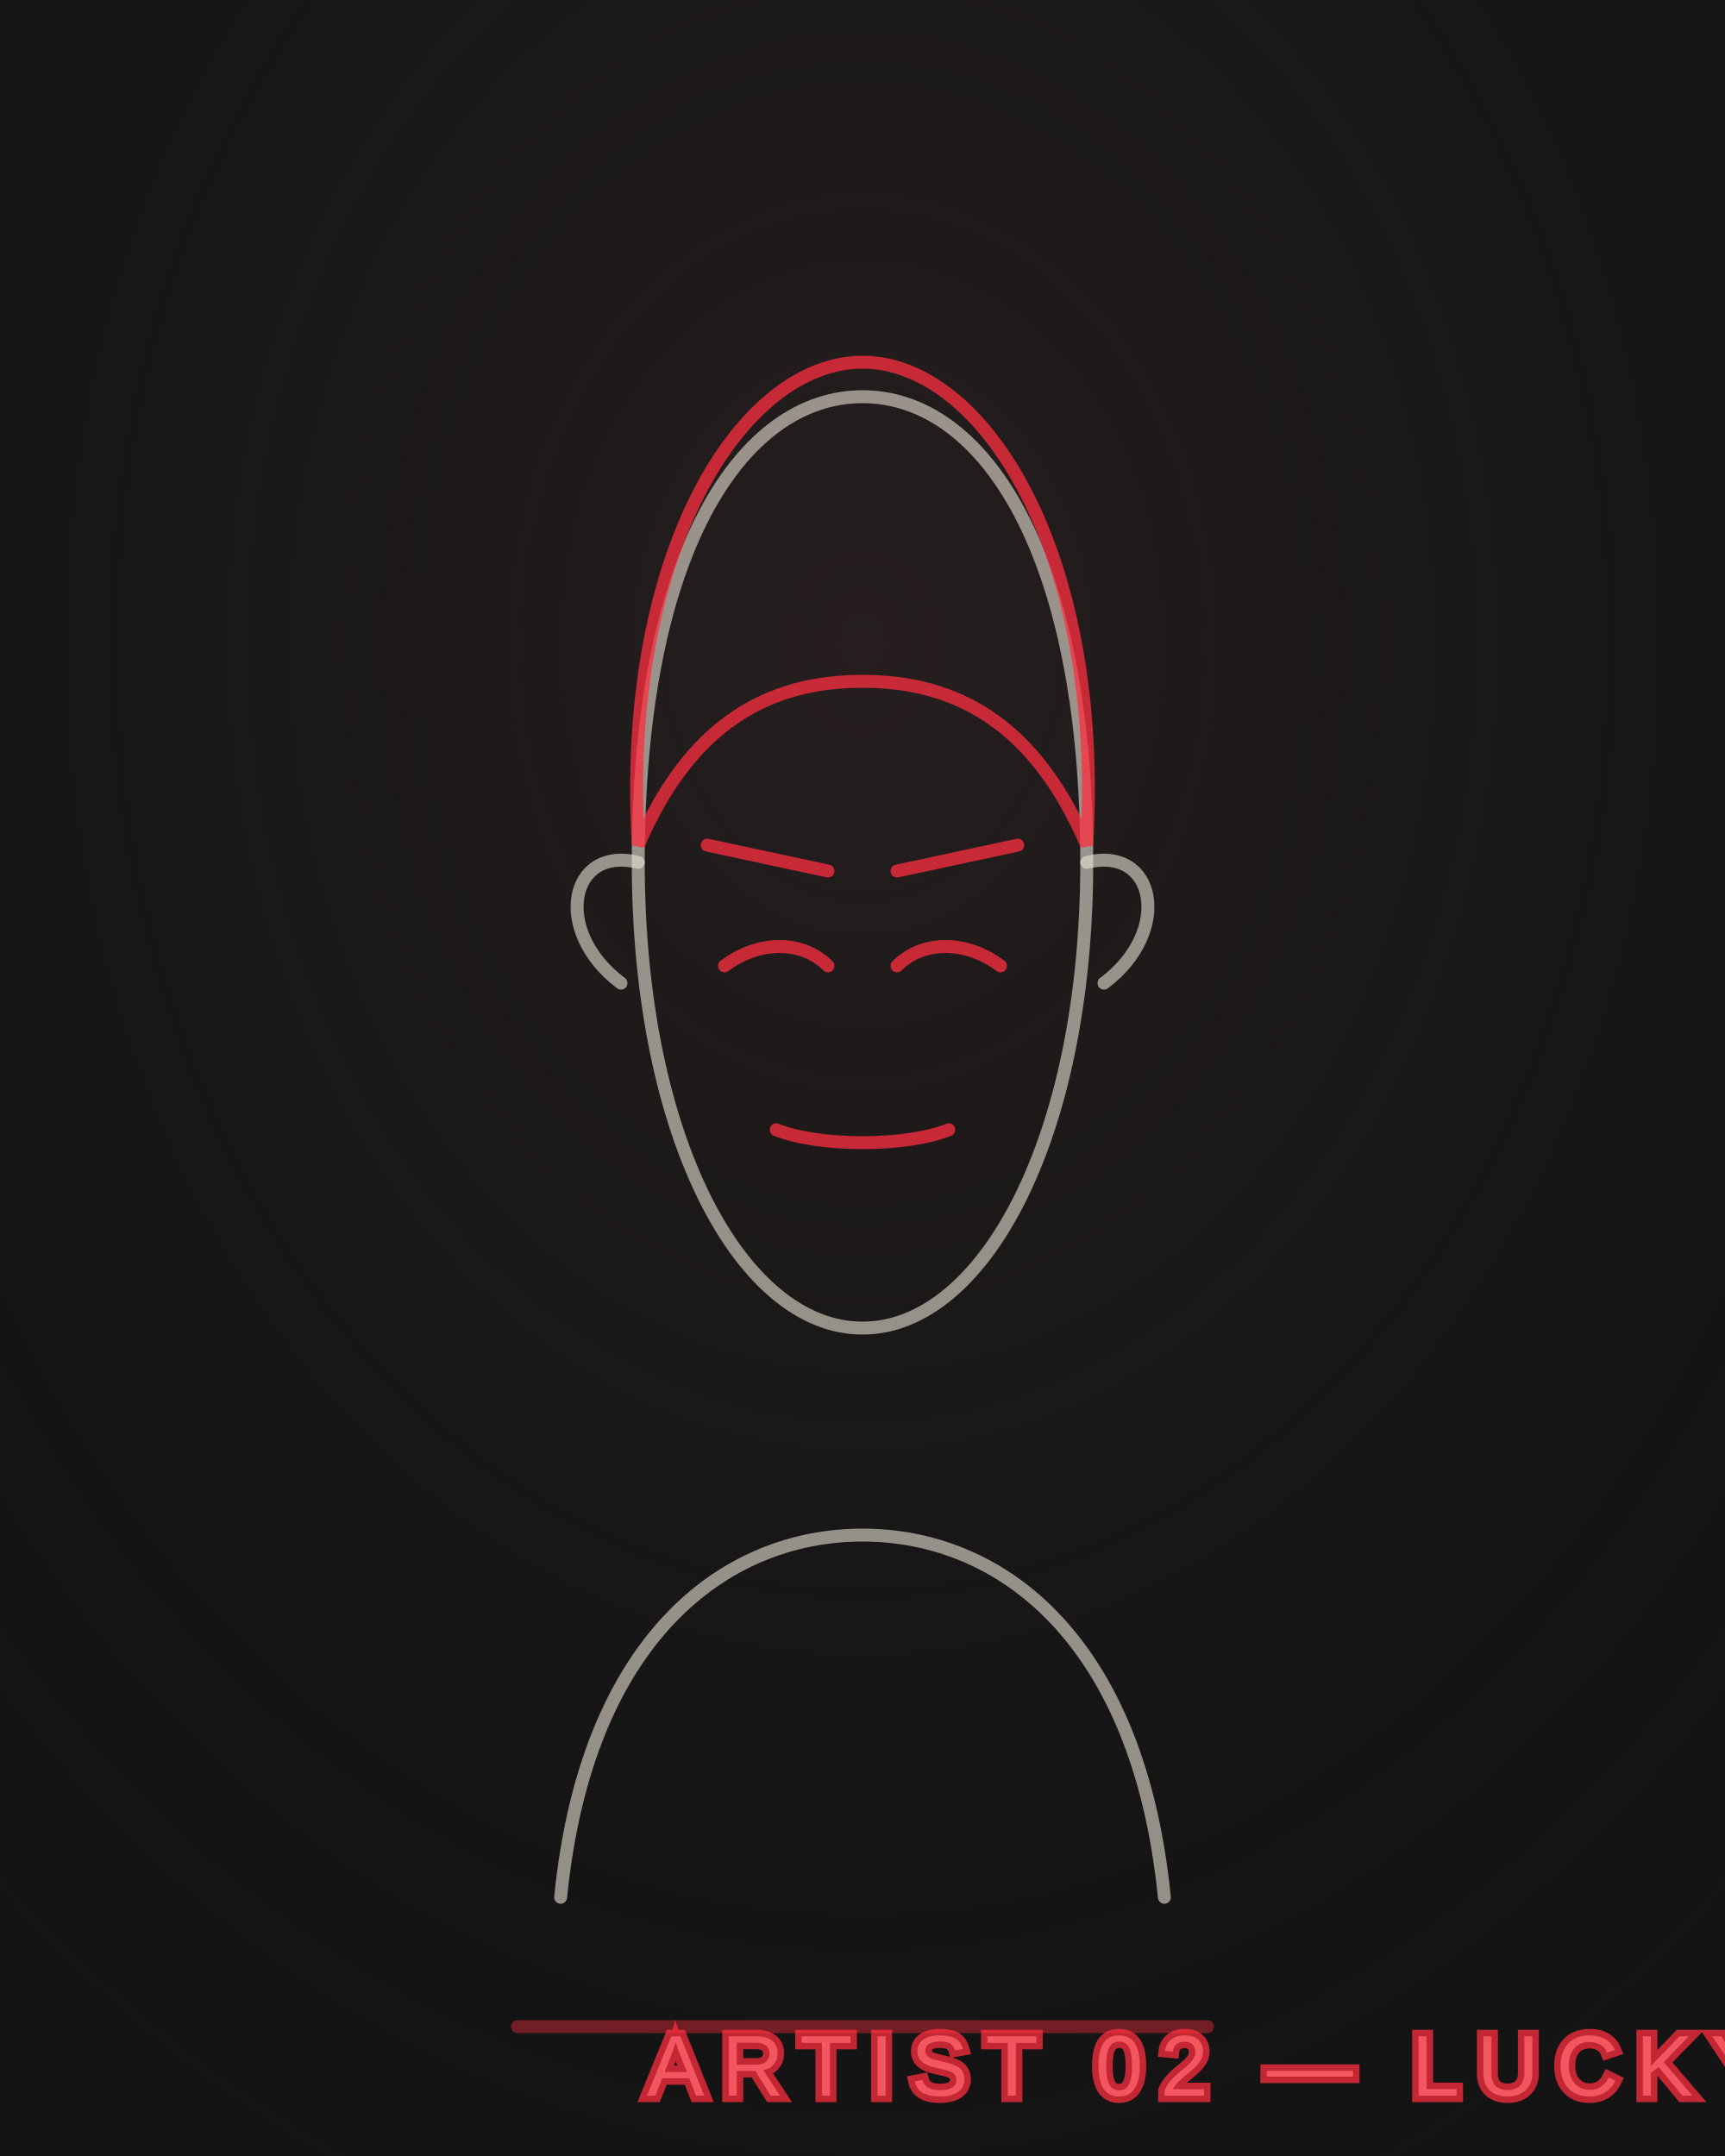
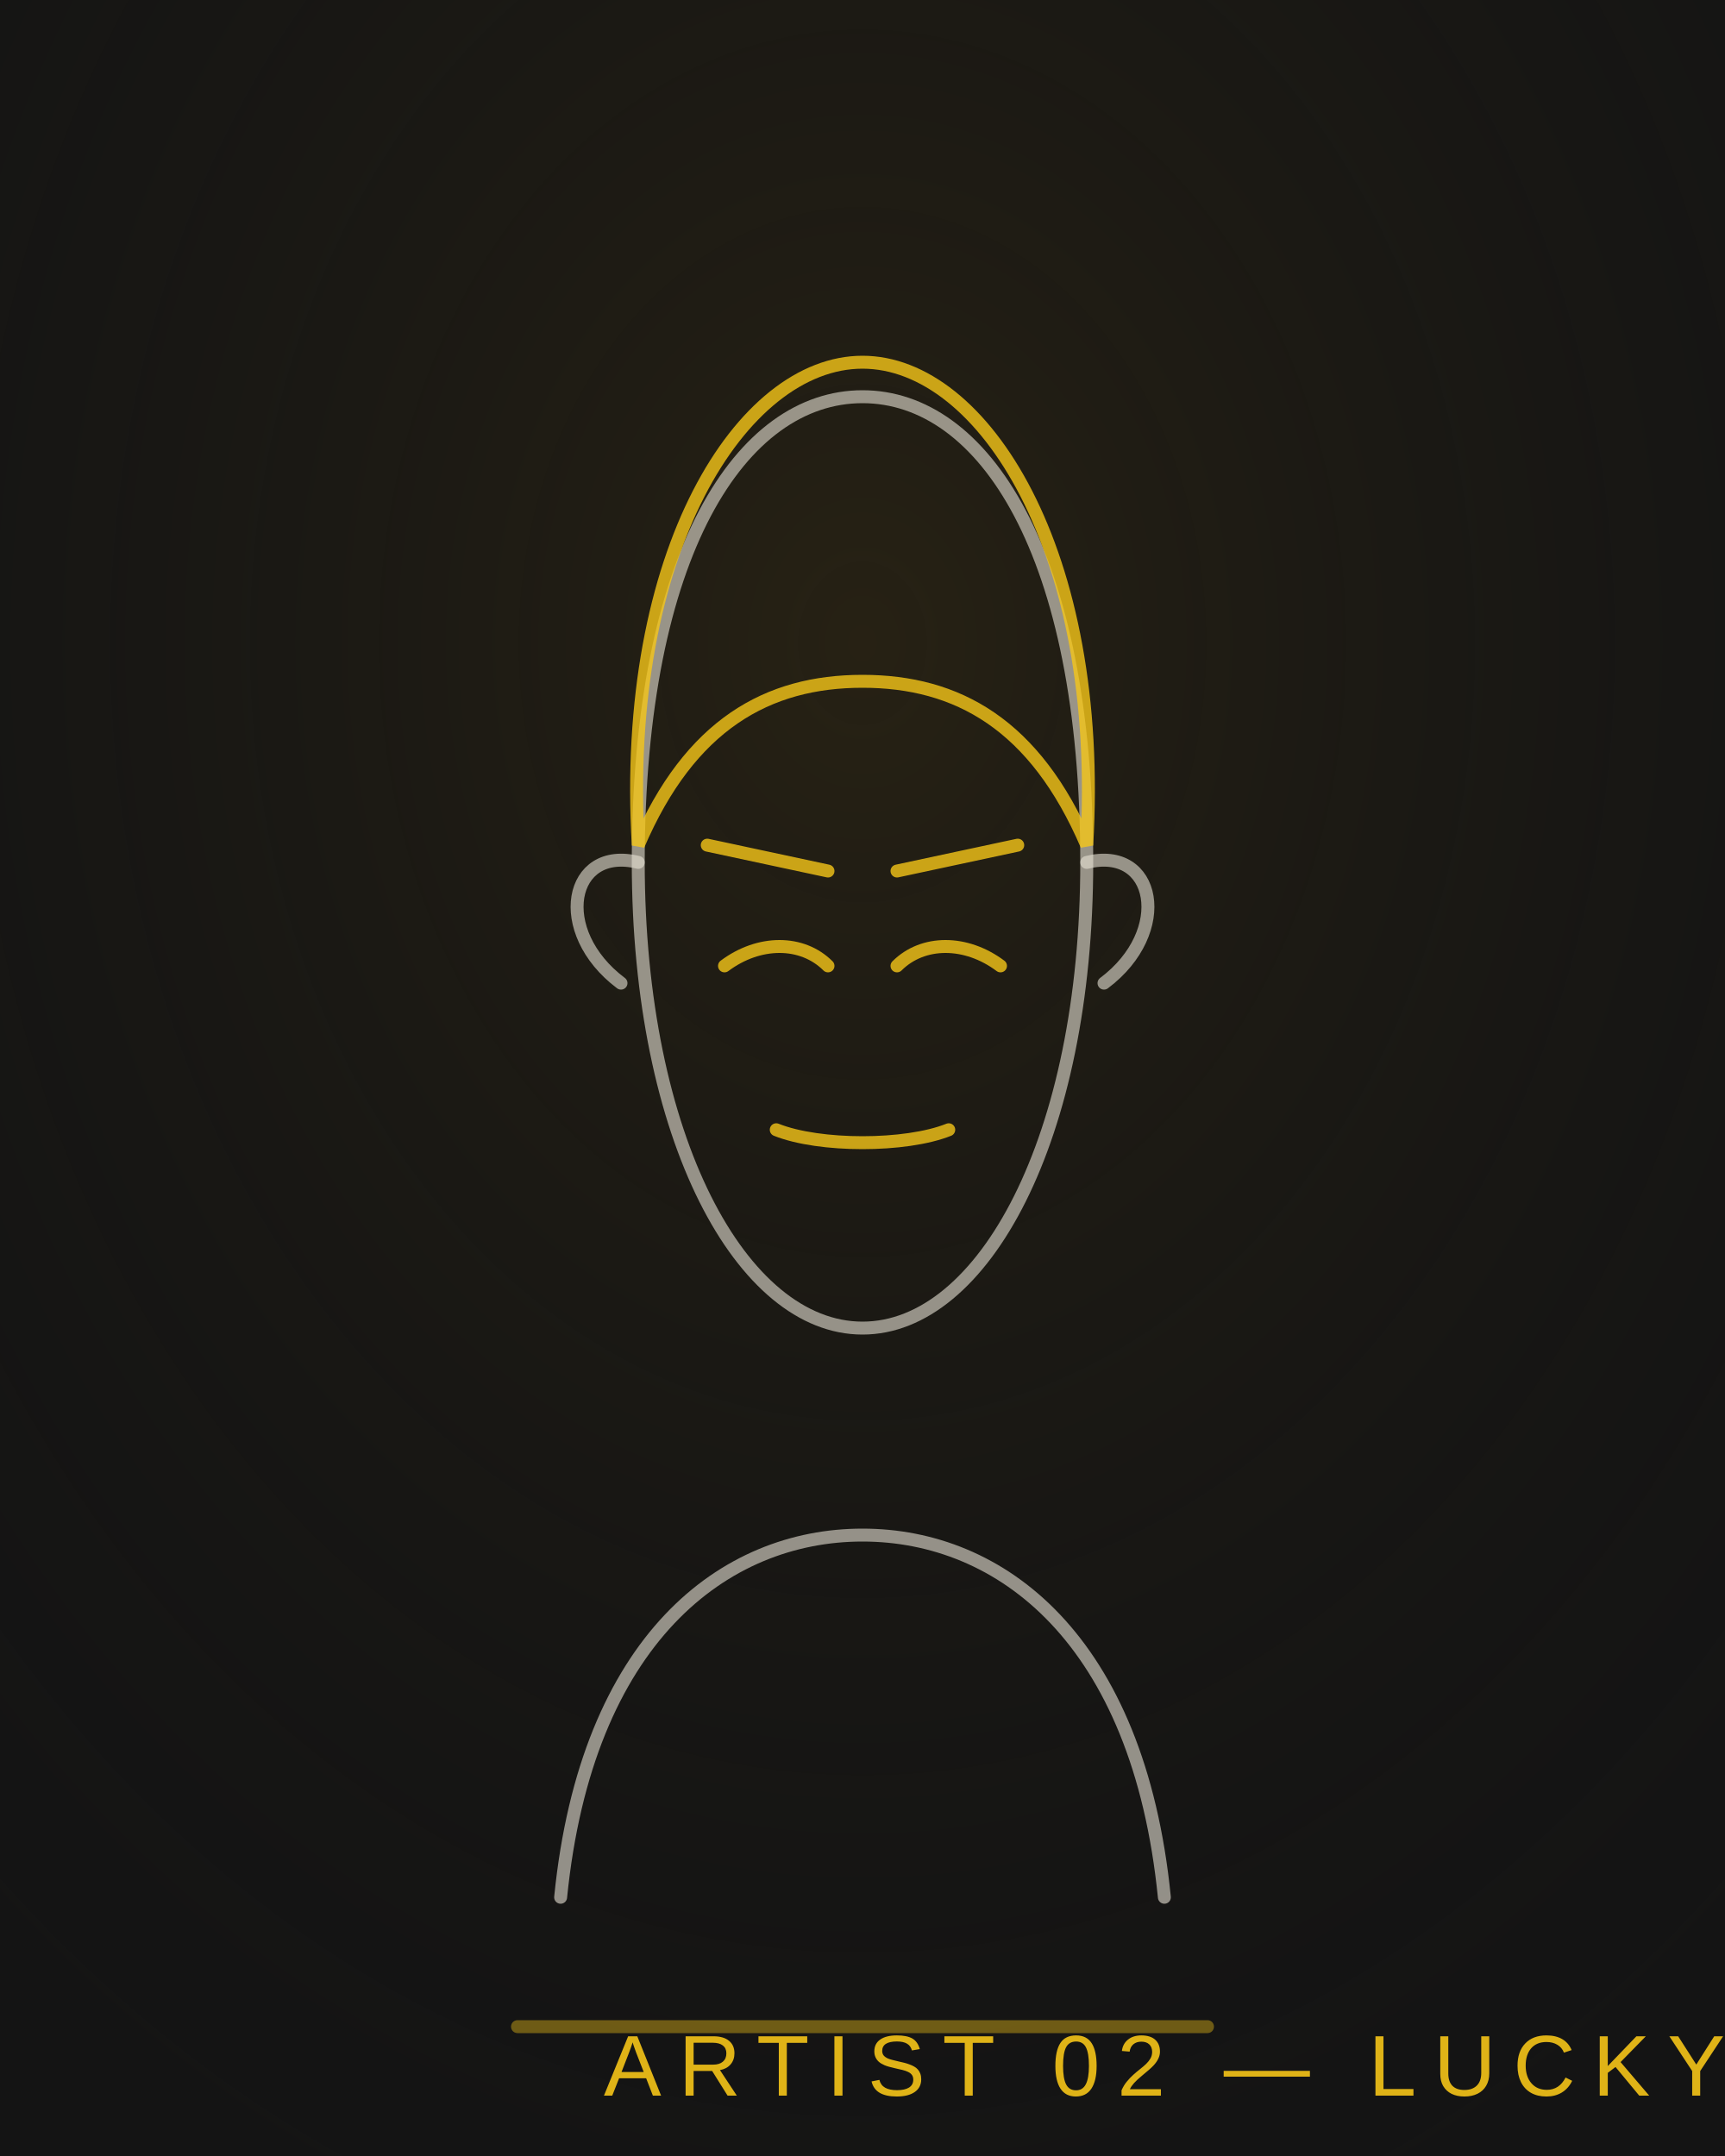
<svg xmlns="http://www.w3.org/2000/svg" viewBox="0 0 400 500" width="400" height="500">
  <rect width="400" height="500" fill="#141414" />
  <radialGradient id="g" cx="50%" cy="30%" r="80%">
-     <stop offset="0%" stop-color="#3a2a2a" stop-opacity="0.5" />
+     <stop offset="0%" stop-color="#3a2f14" stop-opacity="0.5" />
    <stop offset="100%" stop-color="#141414" stop-opacity="0" />
  </radialGradient>
  <rect width="400" height="500" fill="url(#g)" />
  <g fill="none" stroke="#e8e2d5" stroke-opacity="0.6" stroke-width="3" stroke-linecap="round">
    <path d="M130 440 C 136 380, 168 356, 200 356 C 232 356, 264 380, 270 440" />
    <path d="M148 200 C 148 128, 172 92, 200 92 C 228 92, 252 128, 252 200 C 252 264, 228 308, 200 308 C 172 308, 148 264, 148 200 Z" />
    <path d="M148 200 C 132 196, 128 216, 144 228" />
    <path d="M252 200 C 268 196, 272 216, 256 228" />
  </g>
-   <g fill="none" stroke="#ff2e3f" stroke-opacity="0.75" stroke-width="3" stroke-linecap="round">
+   <g fill="none" stroke="#f5c518" stroke-opacity="0.8" stroke-width="3" stroke-linecap="round">
    <path d="M164 196 L 192 202 M 236 196 L 208 202" />
    <path d="M168 224 C 176 218, 186 218, 192 224" />
    <path d="M208 224 C 214 218, 224 218, 232 224" />
    <path d="M180 262 C 190 266, 210 266, 220 262" />
    <path d="M148 196 C 144 128, 172 84, 200 84 C 228 84, 256 128, 252 196 C 240 168, 222 158, 200 158 C 178 158, 160 168, 148 196 Z" />
    <path d="M120 470 H 280" stroke-opacity="0.4" />
-     <text x="150" y="486" font-family="Arial Black, Arial, sans-serif" font-size="20" letter-spacing="4" fill="#e8e2d5" fill-opacity="0.9">ARTIST 02 — LUCKY</text>
  </g>
+   <text x="140" y="486" font-family="Arial Black, Arial, sans-serif" font-size="20" letter-spacing="4" fill="#f5c518" fill-opacity="0.9">ARTIST 02 — LUCKY</text>
</svg>
